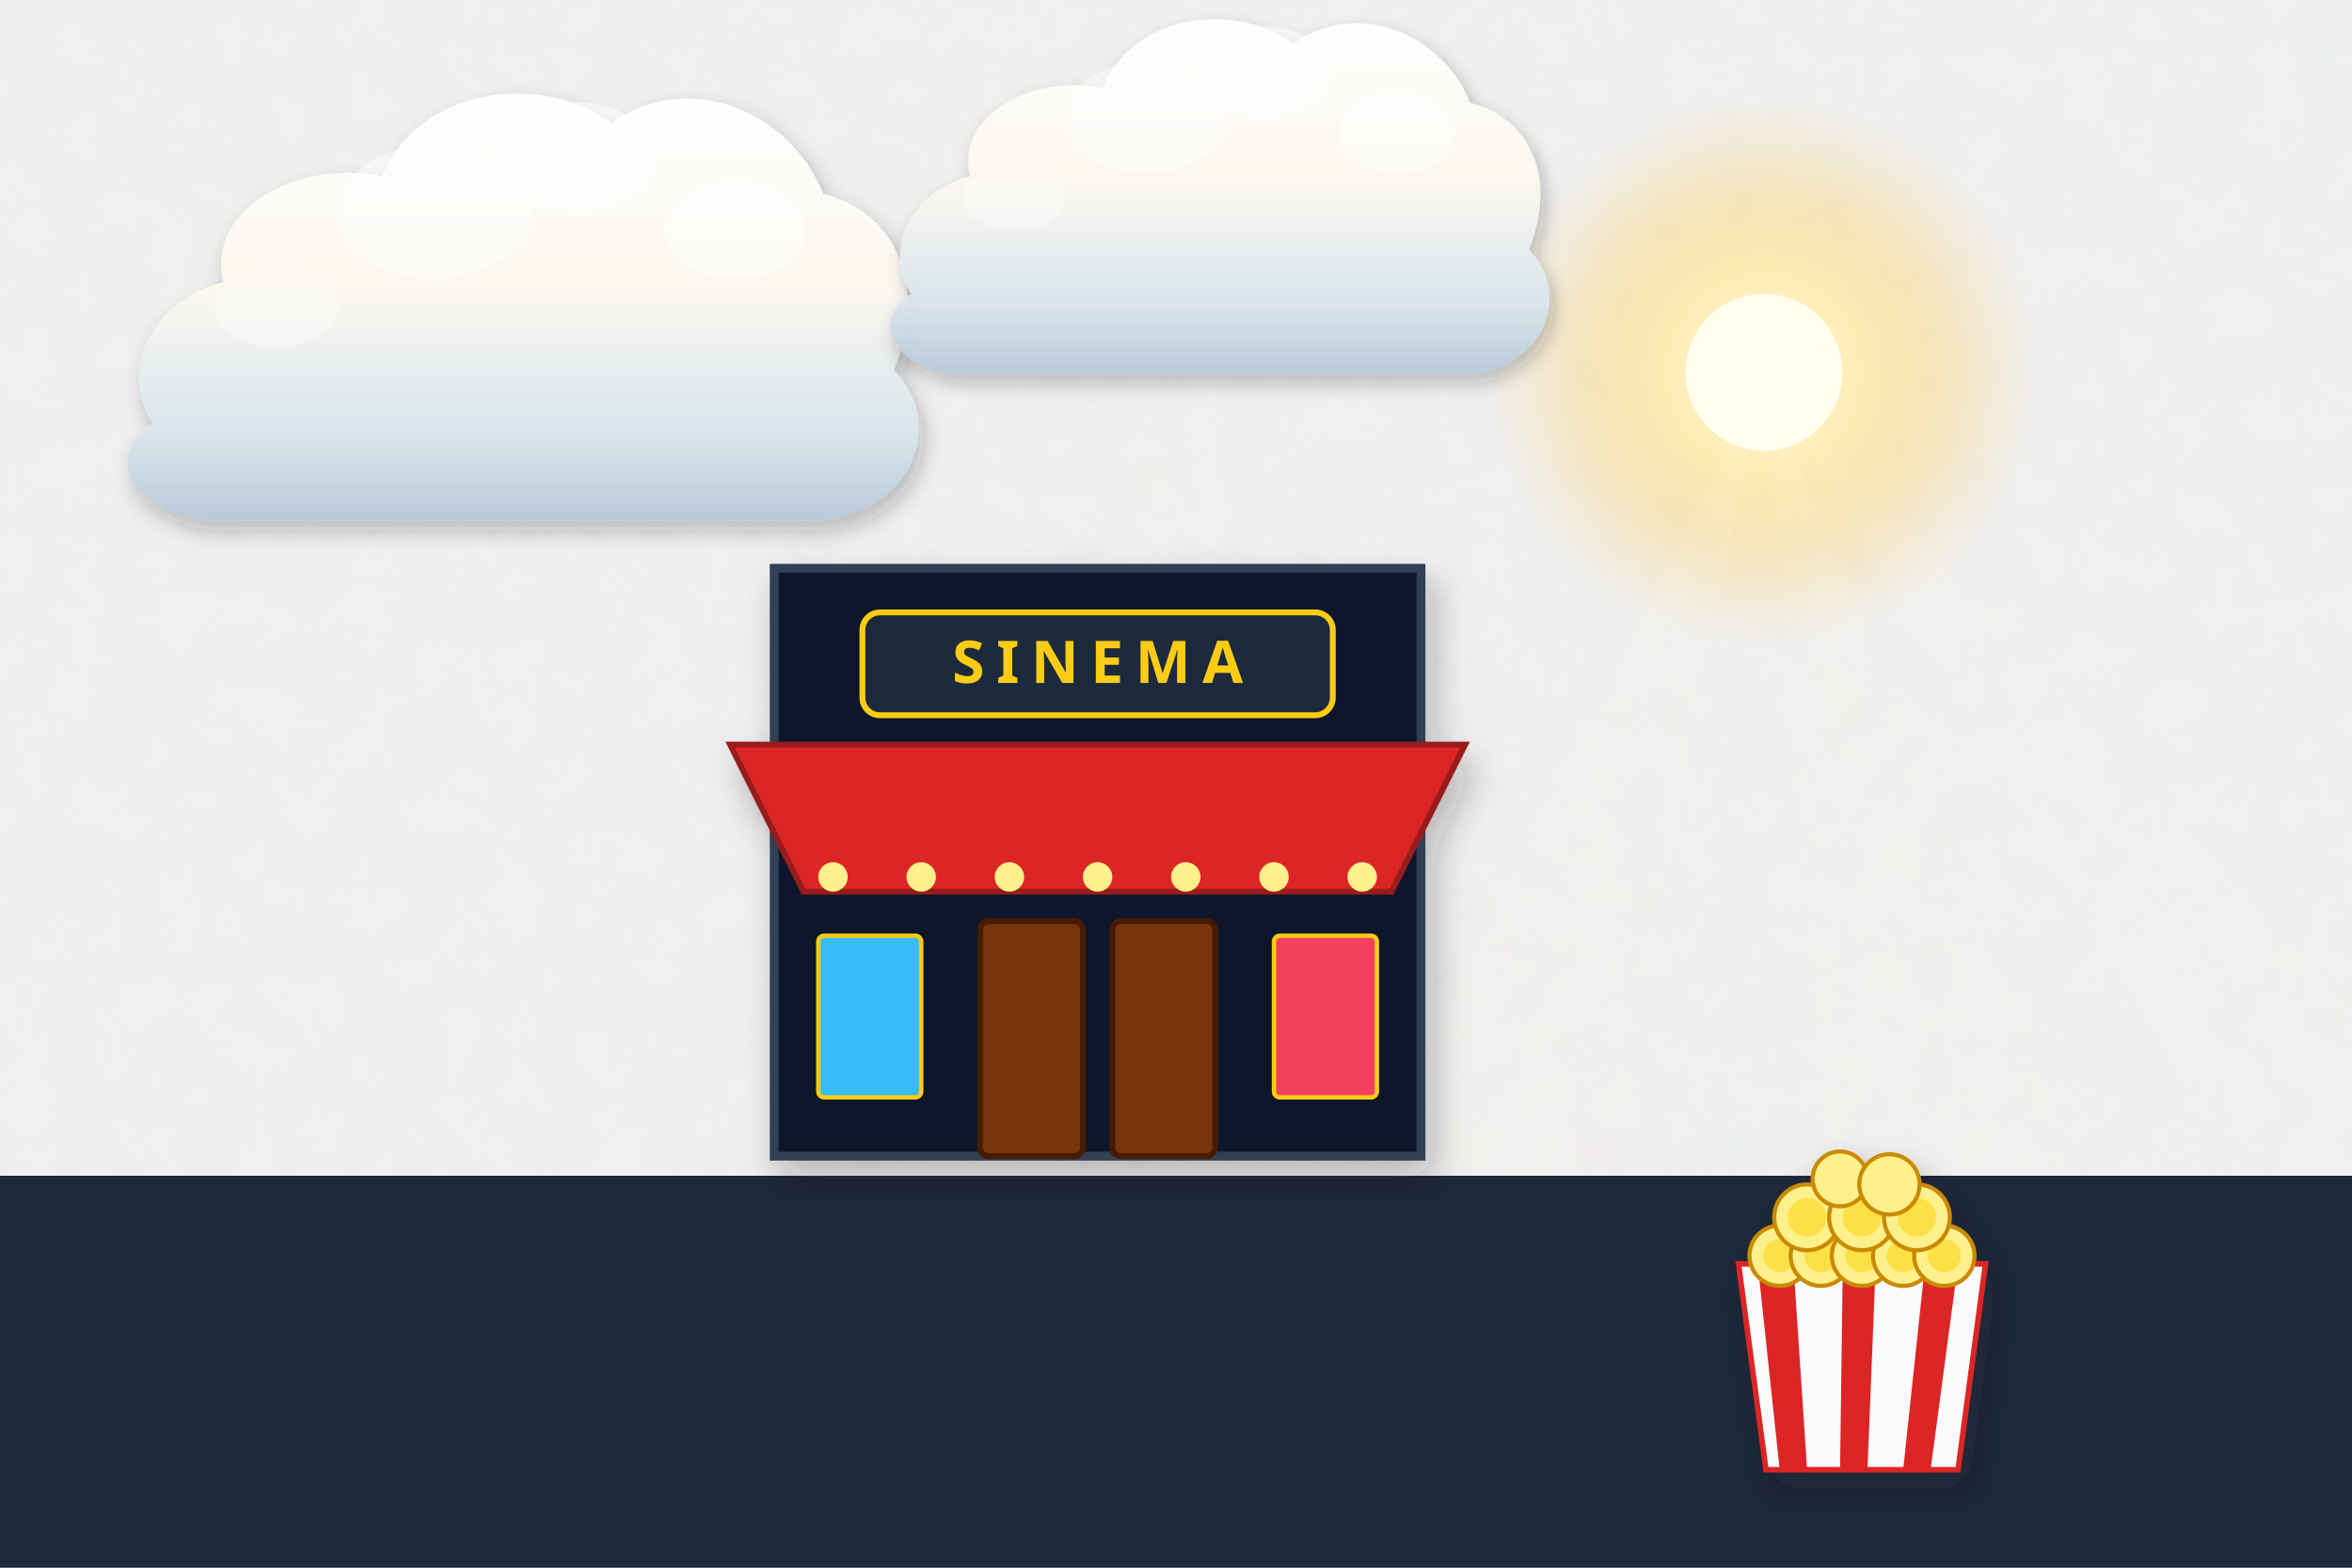
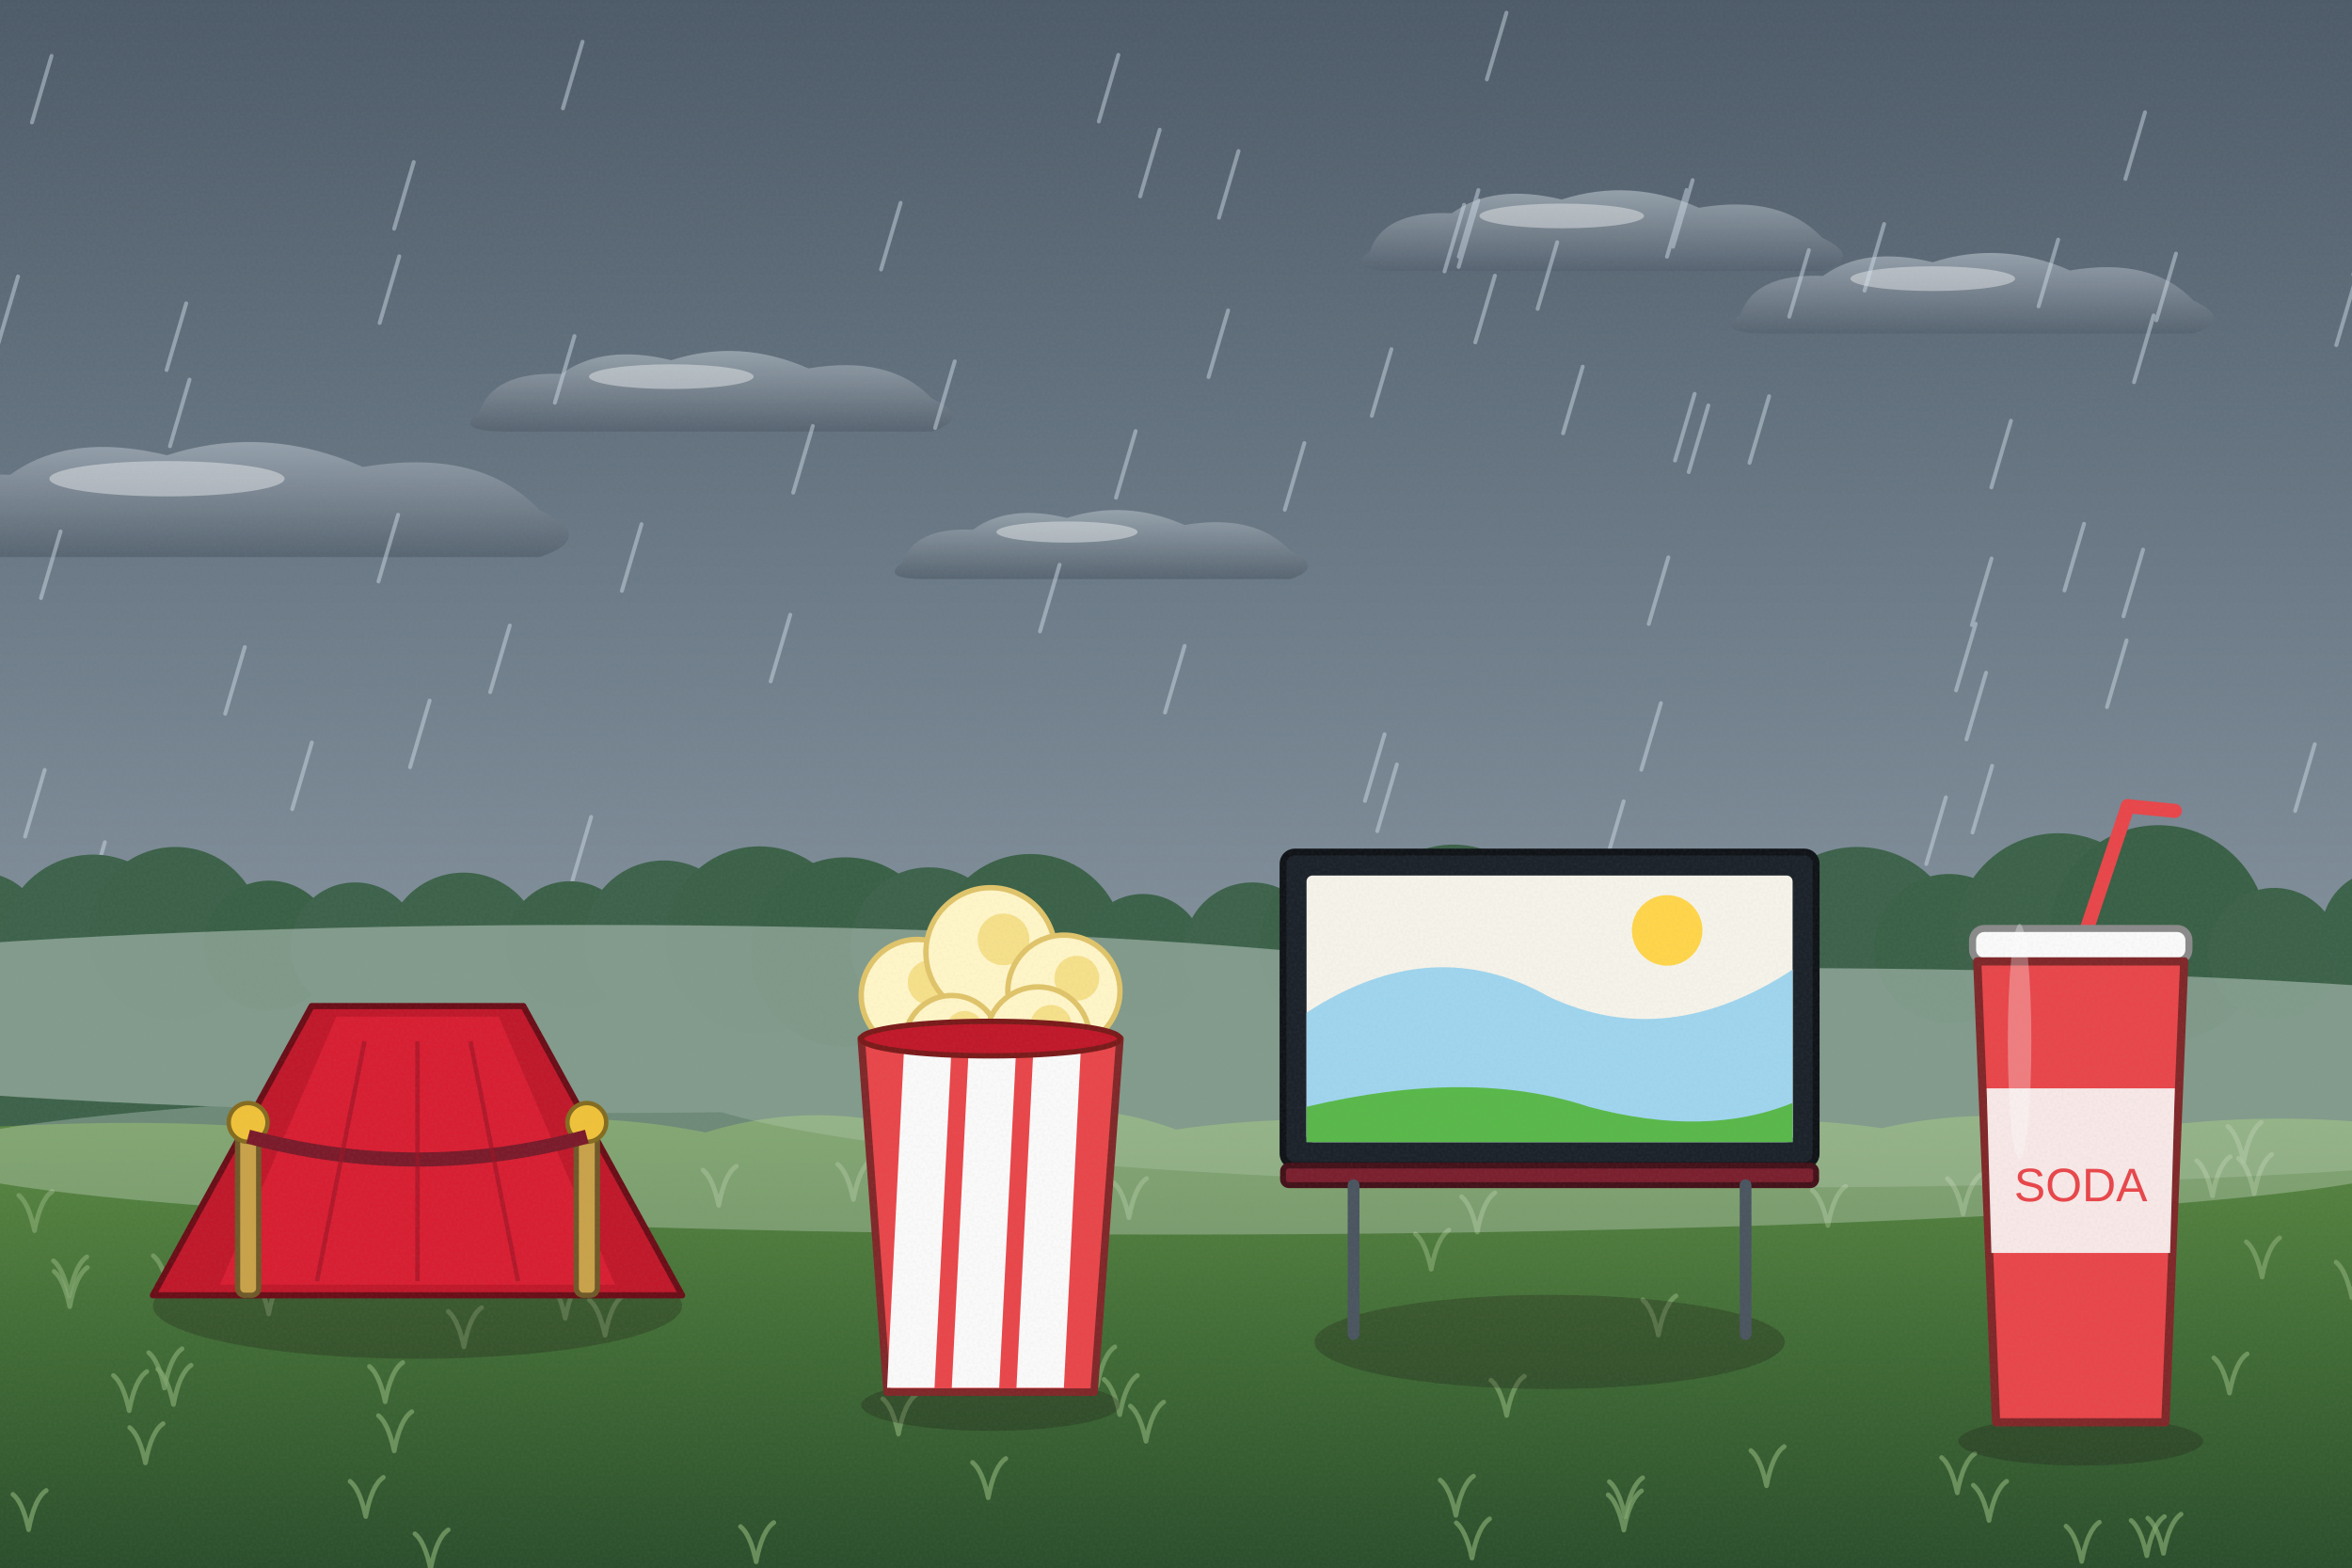
<svg xmlns="http://www.w3.org/2000/svg" viewBox="0 0 1200 800" width="1200" height="800">
  <defs>
-     <filter id="ghibliPaper" x="0%" y="0%" width="100%" height="100%">
-       <feTurbulence type="fractalNoise" baseFrequency="0.04" numOctaves="3" result="noise" seed="42" />
-       <feColorMatrix type="matrix" values="1 0 0 0 0  0 1 0 0 0  0 0 1 0 0  0 0 0 0.035 0" in="noise" result="coloredNoise" />
-       <feComposite operator="in" in2="SourceGraphic" />
+     <linearGradient id="woodTone" x1="0" y1="0" x2="1" y2="0">
+       <stop offset="0" stop-color="#a77649" />
+       <stop offset=".5" stop-color="#7d5231" />
+       <stop offset="1" stop-color="#5a381e" />
+     </linearGradient>
+     <linearGradient id="stoneTone" x1="0" y1="0" x2="0" y2="1">
+       <stop offset="0" stop-color="#c5beb3" />
+       <stop offset="1" stop-color="#7c7468" />
+     </linearGradient>
+     <filter id="softShadow" x="-20%" y="-20%" width="140%" height="140%">
+       <feDropShadow dx="2" dy="5" stdDeviation="4" flood-color="#1b1a14" flood-opacity=".25" />
    </filter>
-     <filter id="softGlow" x="-20%" y="-20%" width="140%" height="140%">
-       <feGaussianBlur stdDeviation="8" result="blur" />
-       <feComposite in="SourceGraphic" in2="blur" operator="over" />
+     <filter id="grain" x="0" y="0" width="100%" height="100%">
+       <feTurbulence type="fractalNoise" baseFrequency=".7" numOctaves="2" seed="11" />
+       <feColorMatrix type="matrix" values="0 0 0 0 .34  0 0 0 0 .34  0 0 0 0 .32  0 0 0 .22 -.07" />
    </filter>
-     <filter id="dropShadow" x="-20%" y="-20%" width="140%" height="140%">
-       <feDropShadow dx="3" dy="6" stdDeviation="6" flood-color="#141e28" flood-opacity="0.28" />
-     </filter>
-     <linearGradient id="skyDay" x1="0" y1="0" x2="0" y2="1">
-       <stop offset="0%" stop-color="#236ca7" />
-       <stop offset="35%" stop-color="#5fa3d6" />
-       <stop offset="70%" stop-color="#b8e1f2" />
-       <stop offset="100%" stop-color="#fdf3dc" />
-     </linearGradient>
-     <linearGradient id="skySunset" x1="0" y1="0" x2="0" y2="1">
-       <stop offset="0%" stop-color="#31396b" />
-       <stop offset="35%" stop-color="#73507b" />
-       <stop offset="65%" stop-color="#cb6b5c" />
-       <stop offset="85%" stop-color="#f29e5a" />
-       <stop offset="100%" stop-color="#fedaa2" />
-     </linearGradient>
-     <linearGradient id="skyDusk" x1="0" y1="0" x2="0" y2="1">
-       <stop offset="0%" stop-color="#121832" />
-       <stop offset="40%" stop-color="#262f56" />
-       <stop offset="70%" stop-color="#4e3d64" />
-       <stop offset="90%" stop-color="#915264" />
-       <stop offset="100%" stop-color="#d6846c" />
-     </linearGradient>
-     <linearGradient id="cloudBodyDay" x1="0" y1="0" x2="0" y2="1">
-       <stop offset="0%" stop-color="#ffffff" />
-       <stop offset="45%" stop-color="#fcf8f0" />
-       <stop offset="80%" stop-color="#d9e4ec" />
-       <stop offset="100%" stop-color="#b6c8d7" />
-     </linearGradient>
-     <linearGradient id="cloudBodySunset" x1="0" y1="0" x2="0" y2="1">
-       <stop offset="0%" stop-color="#fff5e6" />
-       <stop offset="40%" stop-color="#fbd0a5" />
-       <stop offset="75%" stop-color="#cf8ca0" />
-       <stop offset="100%" stop-color="#7e607c" />
-     </linearGradient>
-     <radialGradient id="sunGlowDay" cx="50%" cy="50%" r="50%">
-       <stop offset="0%" stop-color="#fffced" stop-opacity="1" />
-       <stop offset="35%" stop-color="#ffebaa" stop-opacity="0.85" />
-       <stop offset="70%" stop-color="#ffd573" stop-opacity="0.35" />
-       <stop offset="100%" stop-color="#ffd573" stop-opacity="0" />
+     <linearGradient id="skyMain" x1="0" y1="0" x2="0" y2="1">
+       <stop offset="0" stop-color="#4d5a68" />
+       <stop offset=".38" stop-color="#6c7b88" />
+       <stop offset=".72" stop-color="#8c9aa5" />
+       <stop offset="1" stop-color="#aab6bf" />
+     </linearGradient>
+     <linearGradient id="cloudG" x1="0" y1="0" x2="0" y2="1">
+       <stop offset="0" stop-color="#9aa6b0" />
+       <stop offset="1" stop-color="#566370" />
+     </linearGradient>
+     <radialGradient id="sunG">
+       <stop offset="0" stop-color="#ffffff" />
+       <stop offset=".3" stop-color="#ffffff" stop-opacity=".85" />
+       <stop offset="1" stop-color="#ffffff" stop-opacity="0" />
    </radialGradient>
-     <radialGradient id="sunGlowSunset" cx="50%" cy="50%" r="50%">
-       <stop offset="0%" stop-color="#fff8db" stop-opacity="1" />
-       <stop offset="30%" stop-color="#ffb753" stop-opacity="0.9" />
-       <stop offset="65%" stop-color="#f46e45" stop-opacity="0.4" />
-       <stop offset="100%" stop-color="#e04a43" stop-opacity="0" />
-     </radialGradient>
-     <linearGradient id="hillDistant" x1="0" y1="0" x2="0" y2="1">
-       <stop offset="0%" stop-color="#6e94a8" />
-       <stop offset="100%" stop-color="#93b9c7" />
-     </linearGradient>
-     <linearGradient id="hillMid" x1="0" y1="0" x2="0" y2="1">
-       <stop offset="0%" stop-color="#4a7c4f" />
-       <stop offset="50%" stop-color="#3c6a40" />
-       <stop offset="100%" stop-color="#2d5231" />
-     </linearGradient>
-     <linearGradient id="hillNear" x1="0" y1="0" x2="0" y2="1">
-       <stop offset="0%" stop-color="#699e4c" />
-       <stop offset="60%" stop-color="#4c7e33" />
-       <stop offset="100%" stop-color="#2f5720" />
-     </linearGradient>
-     <linearGradient id="woodTone" x1="0" y1="0" x2="0" y2="1">
-       <stop offset="0%" stop-color="#9c6d48" />
-       <stop offset="50%" stop-color="#784f30" />
-       <stop offset="100%" stop-color="#55341c" />
-     </linearGradient>
-     <linearGradient id="brassTone" x1="0" y1="0" x2="1" y2="1">
-       <stop offset="0%" stop-color="#ffe699" />
-       <stop offset="35%" stop-color="#d9a536" />
-       <stop offset="70%" stop-color="#996c14" />
-       <stop offset="100%" stop-color="#5e4007" />
-     </linearGradient>
-     <linearGradient id="stoneTone" x1="0" y1="0" x2="0" y2="1">
-       <stop offset="0%" stop-color="#c5beb3" />
-       <stop offset="60%" stop-color="#999184" />
-       <stop offset="100%" stop-color="#6c6458" />
-     </linearGradient>
-     <linearGradient id="waterTone" x1="0" y1="0" x2="0" y2="1">
-       <stop offset="0%" stop-color="#47a5be" />
-       <stop offset="50%" stop-color="#2a7796" />
-       <stop offset="100%" stop-color="#144d6a" />
+     <linearGradient id="gndG" x1="0" y1="0" x2="0" y2="1">
+       <stop offset="0" stop-color="#5e8d45" />
+       <stop offset=".5" stop-color="#3f6a35" />
+       <stop offset="1" stop-color="#27492a" />
    </linearGradient>
  </defs>
-   <rect width="1200" height="800" fill="url(#skyDusk)" filter="url(#ghibliPaper)" />
+   <rect width="1200" height="800" fill="url(#skyMain)" />
+   <g transform="translate(115.2,250.3) scale(1)" opacity="0.9">
+     <path d="M-170,20 Q-160,-10 -110,-8 Q-80,-30 -30,-18 Q20,-34 70,-12 Q130,-22 160,10 Q190,24 160,34 L-150,34 Q-190,34 -170,20 Z" fill="url(#cloudG)" />
+     <ellipse cx="-30" cy="-6" rx="60" ry="9" fill="#fff" opacity=".45" />
+   </g>
+   <g transform="translate(363.5,196.4) scale(0.7)" opacity="0.9">
+     <path d="M-170,20 Q-160,-10 -110,-8 Q-80,-30 -30,-18 Q20,-34 70,-12 Q130,-22 160,10 Q190,24 160,34 L-150,34 Q-190,34 -170,20 Z" fill="url(#cloudG)" />
+     <ellipse cx="-30" cy="-6" rx="60" ry="9" fill="#fff" opacity=".45" />
+   </g>
+   <g transform="translate(562.4,275.1) scale(0.6)" opacity="0.9">
+     <path d="M-170,20 Q-160,-10 -110,-8 Q-80,-30 -30,-18 Q20,-34 70,-12 Q130,-22 160,10 Q190,24 160,34 L-150,34 Q-190,34 -170,20 Z" fill="url(#cloudG)" />
+     <ellipse cx="-30" cy="-6" rx="60" ry="9" fill="#fff" opacity=".45" />
+   </g>
+   <g transform="translate(817.8,114.4) scale(0.7)" opacity="0.9">
+     <path d="M-170,20 Q-160,-10 -110,-8 Q-80,-30 -30,-18 Q20,-34 70,-12 Q130,-22 160,10 Q190,24 160,34 L-150,34 Q-190,34 -170,20 Z" fill="url(#cloudG)" />
+     <ellipse cx="-30" cy="-6" rx="60" ry="9" fill="#fff" opacity=".45" />
+   </g>
+   <g transform="translate(1007.1,146.4) scale(0.7)" opacity="0.9">
+     <path d="M-170,20 Q-160,-10 -110,-8 Q-80,-30 -30,-18 Q20,-34 70,-12 Q130,-22 160,10 Q190,24 160,34 L-150,34 Q-190,34 -170,20 Z" fill="url(#cloudG)" />
+     <ellipse cx="-30" cy="-6" rx="60" ry="9" fill="#fff" opacity=".45" />
+   </g>
+   <g stroke="#d5e3ee" stroke-width="2" opacity=".45" stroke-linecap="round">
+     <line x1="851.2" y1="284.4" x2="841.2" y2="318.4" />
+     <line x1="44.7" y1="661" x2="34.7" y2="695" />
+     <line x1="297.2" y1="21.3" x2="287.2" y2="55.3" />
+     <line x1="789.8" y1="660.8" x2="779.8" y2="694.8" />
+     <line x1="1008" y1="318.3" x2="998" y2="352.3" />
+     <line x1="12.3" y1="703.8" x2="2.3" y2="737.8" />
+     <line x1="591.7" y1="66.2" x2="581.7" y2="100.2" />
+     <line x1="871.6" y1="206.9" x2="861.6" y2="240.9" />
+     <line x1="579.4" y1="220" x2="569.4" y2="254" />
+     <line x1="1001.7" y1="589.4" x2="991.7" y2="623.4" />
+     <line x1="96.7" y1="193.7" x2="86.7" y2="227.7" />
+     <line x1="245.2" y1="755.2" x2="235.2" y2="789.2" />
+     <line x1="720.7" y1="638.2" x2="710.7" y2="672.2" />
+     <line x1="839" y1="625" x2="829" y2="659" />
+     <line x1="1026" y1="214.7" x2="1016" y2="248.7" />
+     <line x1="744.5" y1="474" x2="734.5" y2="508" />
+     <line x1="761.9" y1="612" x2="751.9" y2="646" />
+     <line x1="723.6" y1="557.4" x2="713.6" y2="591.4" />
+     <line x1="682.2" y1="459.8" x2="672.2" y2="493.8" />
+     <line x1="1133.7" y1="763.9" x2="1123.7" y2="797.9" />
+     <line x1="109.3" y1="660.7" x2="99.3" y2="694.7" />
+     <line x1="1140.3" y1="628.5" x2="1130.3" y2="662.5" />
+     <line x1="1181" y1="379.8" x2="1171" y2="413.8" />
+     <line x1="770.3" y1="441.5" x2="760.3" y2="475.5" />
+     <line x1="403.2" y1="313.7" x2="393.2" y2="347.7" />
+     <line x1="202" y1="664" x2="192" y2="698" />
+     <line x1="301.6" y1="416.9" x2="291.6" y2="450.9" />
+     <line x1="604.4" y1="329.6" x2="594.4" y2="363.6" />
+     <line x1="1093.4" y1="280.5" x2="1083.4" y2="314.5" />
+     <line x1="713.1" y1="774.4" x2="703.1" y2="808.4" />
+     <line x1="540.6" y1="288.2" x2="530.6" y2="322.2" />
+     <line x1="80.5" y1="484.8" x2="70.5" y2="518.8" />
+     <line x1="828.4" y1="408.9" x2="818.4" y2="442.9" />
+     <line x1="706.4" y1="374.7" x2="696.4" y2="408.7" />
+     <line x1="1210.7" y1="106.1" x2="1200.7" y2="140.1" />
+     <line x1="933" y1="476.6" x2="923" y2="510.6" />
+     <line x1="992.8" y1="406.9" x2="982.8" y2="440.9" />
+     <line x1="414.7" y1="217.4" x2="404.7" y2="251.4" />
+     <line x1="863.6" y1="91.9" x2="853.6" y2="125.9" />
+     <line x1="26.3" y1="28.5" x2="16.3" y2="62.5" />
+     <line x1="1016.4" y1="390.8" x2="1006.4" y2="424.8" />
+     <line x1="426" y1="611.2" x2="416" y2="645.2" />
+     <line x1="1060.1" y1="642.6" x2="1050.1" y2="676.6" />
+     <line x1="110.2" y1="494.8" x2="100.2" y2="528.8" />
+     <line x1="1223.5" y1="519.9" x2="1213.5" y2="553.9" />
+     <line x1="53.5" y1="429.8" x2="43.5" y2="463.8" />
+     <line x1="740.3" y1="763.5" x2="730.3" y2="797.5" />
+     <line x1="1227.8" y1="239.6" x2="1217.8" y2="273.6" />
+     <line x1="22.8" y1="392.9" x2="12.8" y2="426.9" />
+     <line x1="487.1" y1="184.4" x2="477.1" y2="218.4" />
+     <line x1="182.3" y1="511.4" x2="172.3" y2="545.4" />
+     <line x1="1110.2" y1="129.4" x2="1100.2" y2="163.4" />
+     <line x1="520.5" y1="700.2" x2="510.5" y2="734.2" />
+     <line x1="1230.2" y1="2.6" x2="1220.2" y2="36.6" />
+     <line x1="218" y1="620.3" x2="208" y2="654.3" />
+     <line x1="136.2" y1="496.2" x2="126.2" y2="530.2" />
+     <line x1="782.2" y1="616.9" x2="772.2" y2="650.9" />
+     <line x1="203.1" y1="262.7" x2="193.1" y2="296.7" />
+     <line x1="219.2" y1="357.5" x2="209.2" y2="391.5" />
+     <line x1="732.7" y1="685" x2="722.7" y2="719" />
+     <line x1="1237.5" y1="532.8" x2="1227.5" y2="566.8" />
+     <line x1="807.5" y1="187.1" x2="797.5" y2="221.1" />
+     <line x1="9.2" y1="141.1" x2="-0.8" y2="175.1" />
+     <line x1="768.6" y1="6.5" x2="758.6" y2="40.5" />
+     <line x1="881.8" y1="593.3" x2="871.8" y2="627.3" />
+     <line x1="124.9" y1="330.2" x2="114.9" y2="364.2" />
+     <line x1="291.5" y1="735.1" x2="281.5" y2="769.1" />
+     <line x1="922.9" y1="127.6" x2="912.9" y2="161.6" />
+     <line x1="754.2" y1="102.2" x2="744.2" y2="136.2" />
+     <line x1="181.2" y1="676.5" x2="171.2" y2="710.5" />
+     <line x1="30.9" y1="271.2" x2="20.9" y2="305.2" />
+     <line x1="1013.3" y1="343.3" x2="1003.3" y2="377.3" />
+     <line x1="1098.8" y1="161" x2="1088.8" y2="195" />
+     <line x1="327.3" y1="267.5" x2="317.3" y2="301.5" />
+     <line x1="1074.5" y1="698.2" x2="1064.5" y2="732.2" />
+     <line x1="961.3" y1="114.3" x2="951.3" y2="148.3" />
+     <line x1="762.7" y1="140.7" x2="752.7" y2="174.7" />
+     <line x1="16.2" y1="673" x2="6.2" y2="707" />
+     <line x1="1050.1" y1="122.3" x2="1040.1" y2="156.3" />
+     <line x1="95" y1="154.8" x2="85" y2="188.8" />
+     <line x1="754.3" y1="97" x2="744.3" y2="131" />
+     <line x1="211.1" y1="82.7" x2="201.1" y2="116.7" />
+     <line x1="379.6" y1="710" x2="369.6" y2="744" />
+     <line x1="902.6" y1="202.2" x2="892.6" y2="236.2" />
+     <line x1="252.8" y1="684.9" x2="242.8" y2="718.9" />
+     <line x1="159.1" y1="378.9" x2="149.1" y2="412.9" />
+     <line x1="631.9" y1="77.1" x2="621.9" y2="111.1" />
+     <line x1="203.7" y1="130.8" x2="193.7" y2="164.8" />
+     <line x1="459.5" y1="103.5" x2="449.5" y2="137.5" />
+     <line x1="665.5" y1="226.1" x2="655.5" y2="260.1" />
+     <line x1="1202" y1="142.1" x2="1192" y2="176.1" />
+     <line x1="300.9" y1="762.4" x2="290.9" y2="796.4" />
+     <line x1="712.7" y1="390.1" x2="702.7" y2="424.1" />
+     <line x1="747" y1="104.5" x2="737" y2="138.5" />
+     <line x1="626.6" y1="158.4" x2="616.6" y2="192.4" />
+     <line x1="582.7" y1="530.1" x2="572.7" y2="564.1" />
+     <line x1="1016.1" y1="285" x2="1006.1" y2="319" />
+     <line x1="1094.4" y1="57.3" x2="1084.4" y2="91.3" />
+     <line x1="1085" y1="326.8" x2="1075" y2="360.8" />
+     <line x1="231.5" y1="717.3" x2="221.5" y2="751.3" />
+     <line x1="1063.3" y1="267.3" x2="1053.3" y2="301.3" />
+     <line x1="860.5" y1="97" x2="850.5" y2="131" />
+     <line x1="709.9" y1="178.2" x2="699.9" y2="212.2" />
+     <line x1="570.6" y1="28" x2="560.6" y2="62" />
+     <line x1="328.9" y1="685.5" x2="318.9" y2="719.5" />
+     <line x1="170.4" y1="633.9" x2="160.4" y2="667.9" />
+     <line x1="329.5" y1="519.2" x2="319.5" y2="553.2" />
+     <line x1="1175.8" y1="569.4" x2="1165.8" y2="603.4" />
+     <line x1="794.5" y1="123.6" x2="784.5" y2="157.6" />
+     <line x1="293.1" y1="171.5" x2="283.1" y2="205.5" />
+     <line x1="367.1" y1="496.8" x2="357.1" y2="530.8" />
+     <line x1="913.2" y1="505.3" x2="903.2" y2="539.3" />
+     <line x1="232.3" y1="749" x2="222.3" y2="783" />
+     <line x1="864.6" y1="201" x2="854.6" y2="235" />
+     <line x1="884.6" y1="643.9" x2="874.6" y2="677.9" />
+     <line x1="260.1" y1="319.2" x2="250.1" y2="353.2" />
+     <line x1="847.4" y1="358.8" x2="837.4" y2="392.8" />
+     <line x1="1220.3" y1="214.2" x2="1210.3" y2="248.2" />
+     <line x1="882.4" y1="611.6" x2="872.4" y2="645.6" />
+     <line x1="660.5" y1="577.1" x2="650.5" y2="611.1" />
+   </g>
+   <rect x="-20" y="480" width="1240" height="140" fill="#3d624a" />
+   <circle cx="-10" cy="478" r="32.7" fill="#3d624a" />
+   <circle cx="47.4" cy="482.9" r="46.8" fill="#3d624b" />
+   <circle cx="89.5" cy="476.4" r="44.2" fill="#3c6149" />
+   <circle cx="137.3" cy="482.6" r="33.2" fill="#396046" />
+   <circle cx="181.2" cy="483.2" r="32.9" fill="#3d624b" />
+   <circle cx="236.5" cy="485.3" r="40" fill="#3d624a" />
+   <circle cx="290.8" cy="482.3" r="32.6" fill="#3b6148" />
+   <circle cx="338.7" cy="479.7" r="40.6" fill="#3d624b" />
+   <circle cx="387.5" cy="479.8" r="47.9" fill="#3b6148" />
+   <circle cx="431.3" cy="485.9" r="48.4" fill="#396046" />
+   <circle cx="474" cy="482.6" r="40" fill="#3d624b" />
+   <circle cx="525.7" cy="483.9" r="48.1" fill="#3b6148" />
+   <circle cx="583.2" cy="487.6" r="31.4" fill="#3b6149" />
+   <circle cx="638.9" cy="485.3" r="35" fill="#3d624b" />
+   <circle cx="690" cy="483" r="47.5" fill="#3b6148" />
+   <circle cx="741.5" cy="479.7" r="48.7" fill="#3c6249" />
+   <circle cx="794.1" cy="484.3" r="34.3" fill="#3c624a" />
+   <circle cx="849.3" cy="487.2" r="39.9" fill="#3b6148" />
+   <circle cx="896.9" cy="480.1" r="38.6" fill="#3c6149" />
+   <circle cx="947.6" cy="485.8" r="53.6" fill="#3d624b" />
+   <circle cx="994.4" cy="484.1" r="38.1" fill="#3a6147" />
+   <circle cx="1050.2" cy="477.9" r="52.7" fill="#3c6249" />
+   <circle cx="1101.3" cy="476.8" r="55.7" fill="#396046" />
+   <circle cx="1160.3" cy="486.6" r="33.5" fill="#3c6249" />
+   <circle cx="1216.6" cy="476.1" r="32.3" fill="#3c624a" />
  <g>
-     <circle cx="900" cy="190" r="140" fill="url(#sunGlowDay)" />
-     <circle cx="900" cy="190" r="40" fill="#fffded" />
-     <polygon points="900,190 600,800 780,800" fill="#fffbe6" opacity="0.08" />
-     <polygon points="900,190 950,800 1140,800" fill="#fffbe6" opacity="0.08" />
-     <polygon points="900,190 1260,800 1460,800" fill="#fffbe6" opacity="0.06" />
-   </g>
-   <g transform="translate(240, 180) scale(0.9)" opacity="0.95">
-     <path d="M-180,40        C-200,10 -180,-30 -140,-40        C-150,-80 -100,-110 -50,-100        C-30,-150 40,-160 80,-130        C120,-160 180,-140 200,-90        C240,-80 260,-40 240,10        C270,40 250,90 200,95        L-150,95        C-190,90 -210,60 -180,40 Z" fill="url(#cloudBodyDay)" filter="url(#dropShadow)" />
-     <ellipse cx="60" cy="-110" rx="45" ry="32" fill="#ffffff" opacity="0.55" />
-     <ellipse cx="-20" cy="-80" rx="55" ry="38" fill="#ffffff" opacity="0.45" />
-     <ellipse cx="150" cy="-70" rx="40" ry="28" fill="#ffffff" opacity="0.5" />
-     <ellipse cx="-110" cy="-25" rx="35" ry="22" fill="#ffffff" opacity="0.35" />
-   </g>
-   <g transform="translate(600, 120) scale(0.75)" opacity="0.95">
-     <path d="M-180,40        C-200,10 -180,-30 -140,-40        C-150,-80 -100,-110 -50,-100        C-30,-150 40,-160 80,-130        C120,-160 180,-140 200,-90        C240,-80 260,-40 240,10        C270,40 250,90 200,95        L-150,95        C-190,90 -210,60 -180,40 Z" fill="url(#cloudBodyDay)" filter="url(#dropShadow)" />
-     <ellipse cx="60" cy="-110" rx="45" ry="32" fill="#ffffff" opacity="0.55" />
-     <ellipse cx="-20" cy="-80" rx="55" ry="38" fill="#ffffff" opacity="0.45" />
-     <ellipse cx="150" cy="-70" rx="40" ry="28" fill="#ffffff" opacity="0.5" />
-     <ellipse cx="-110" cy="-25" rx="35" ry="22" fill="#ffffff" opacity="0.35" />
-   </g>
-   <path d="M-50,600 L1250,600 L1250,800 L-50,800 Z" fill="#1e293b" />
-   <g transform="translate(560, 470) scale(1.5)" filter="url(#dropShadow)">
-     <rect x="-110" y="-120" width="220" height="200" fill="#0f172a" stroke="#334155" stroke-width="3" />
-     <polygon points="-125,-60 125,-60 100,-10 -100,-10" fill="#dc2626" stroke="#991b1b" stroke-width="2" />
-     <circle cx="-90" cy="-15" r="5" fill="#fef08a" />
-     <circle cx="-60" cy="-15" r="5" fill="#fef08a" />
-     <circle cx="-30" cy="-15" r="5" fill="#fef08a" />
-     <circle cx="0" cy="-15" r="5" fill="#fef08a" />
-     <circle cx="30" cy="-15" r="5" fill="#fef08a" />
-     <circle cx="60" cy="-15" r="5" fill="#fef08a" />
-     <circle cx="90" cy="-15" r="5" fill="#fef08a" />
-     <rect x="-80" y="-105" width="160" height="35" rx="6" fill="#1e293b" stroke="#facc15" stroke-width="2" />
-     <text x="0" y="-81" font-family="sans-serif" font-weight="900" font-size="20" fill="#facc15" text-anchor="middle" letter-spacing="4">SINEMA</text>
-     <rect x="-40" y="0" width="35" height="80" rx="3" fill="#78350f" stroke="#451a03" stroke-width="2" />
-     <rect x="5" y="0" width="35" height="80" rx="3" fill="#78350f" stroke="#451a03" stroke-width="2" />
-     <rect x="-95" y="5" width="35" height="55" rx="2" fill="#38bdf8" stroke="#facc15" stroke-width="1.5" />
-     <rect x="60" y="5" width="35" height="55" rx="2" fill="#f43f5e" stroke="#facc15" stroke-width="1.5" />
-   </g>
-   <g transform="translate(950, 680) scale(1.4)" filter="url(#dropShadow)">
-     <polygon points="-35,50 35,50 45,-25 -45,-25" fill="#f8fafc" stroke="#dc2626" stroke-width="2" />
-     <polygon points="-30,50 -20,50 -25,-25 -38,-25" fill="#dc2626" />
-     <polygon points="-8,50 2,50 5,-25 -7,-25" fill="#dc2626" />
-     <polygon points="15,50 25,50 35,-25 23,-25" fill="#dc2626" />
-     <circle cx="-30" cy="-28" r="11" fill="#fef08a" stroke="#ca8a04" stroke-width="1.5" />
-     <circle cx="-30" cy="-28" r="6" fill="#fde047" />
-     <circle cx="-15" cy="-28" r="11" fill="#fef08a" stroke="#ca8a04" stroke-width="1.5" />
-     <circle cx="-15" cy="-28" r="6" fill="#fde047" />
-     <circle cx="0" cy="-28" r="11" fill="#fef08a" stroke="#ca8a04" stroke-width="1.5" />
-     <circle cx="0" cy="-28" r="6" fill="#fde047" />
-     <circle cx="15" cy="-28" r="11" fill="#fef08a" stroke="#ca8a04" stroke-width="1.5" />
-     <circle cx="15" cy="-28" r="6" fill="#fde047" />
-     <circle cx="30" cy="-28" r="11" fill="#fef08a" stroke="#ca8a04" stroke-width="1.5" />
-     <circle cx="30" cy="-28" r="6" fill="#fde047" />
-     <circle cx="-20" cy="-42" r="12" fill="#fef08a" stroke="#ca8a04" stroke-width="1.5" />
-     <circle cx="-20" cy="-42" r="7" fill="#fde047" />
-     <circle cx="0" cy="-42" r="12" fill="#fef08a" stroke="#ca8a04" stroke-width="1.5" />
-     <circle cx="0" cy="-42" r="7" fill="#fde047" />
-     <circle cx="20" cy="-42" r="12" fill="#fef08a" stroke="#ca8a04" stroke-width="1.5" />
-     <circle cx="20" cy="-42" r="7" fill="#fde047" />
-     <circle cx="-8" cy="-56" r="10" fill="#fef08a" stroke="#ca8a04" stroke-width="1.5" />
-     <circle cx="10" cy="-54" r="11" fill="#fef08a" stroke="#ca8a04" stroke-width="1.5" />
-   </g>
+     <path d="M-20,576 Q60,570.9 120,574.5 Q180,571.2 240,574.4 Q300,565.9 360,577.9 Q420,559.3 480,580 Q540,554.2 600,576.4 Q660,567.8 720,573.8 Q780,548.7 840,577.6 Q900,566.9 960,575.7 Q1020,562.2 1080,577.7 Q1140,567.8 1200,572.2 Q1260,554.3 1320,570.4 L1240,820 L-20,820 Z" fill="url(#gndG)" />
+     <path d="M126.2,621.3 q-3,-14 -8,-18 M126.2,621.3 q3,-16 9,-20" stroke="#81a66e" stroke-width="2.4" fill="none" stroke-linecap="round" opacity=".7" />
+     <path d="M1154.1,651.7 q-3,-14 -8,-18 M1154.1,651.7 q3,-16 9,-20" stroke="#81a66e" stroke-width="2.4" fill="none" stroke-linecap="round" opacity=".7" />
+     <path d="M65.9,719.9 q-3,-14 -8,-18 M65.9,719.9 q3,-16 9,-20" stroke="#81a66e" stroke-width="2.4" fill="none" stroke-linecap="round" opacity=".7" />
+     <path d="M286.6,614.3 q-3,-14 -8,-18 M286.6,614.3 q3,-16 9,-20" stroke="#81a66e" stroke-width="2.4" fill="none" stroke-linecap="round" opacity=".7" />
+     <path d="M83.9,708.3 q-3,-14 -8,-18 M83.9,708.3 q3,-16 9,-20" stroke="#81a66e" stroke-width="2.4" fill="none" stroke-linecap="round" opacity=".7" />
+     <path d="M435.4,612.1 q-3,-14 -8,-18 M435.4,612.1 q3,-16 9,-20" stroke="#81a66e" stroke-width="2.4" fill="none" stroke-linecap="round" opacity=".7" />
+     <path d="M846.1,681.3 q-3,-14 -8,-18 M846.1,681.3 q3,-16 9,-20" stroke="#81a66e" stroke-width="2.4" fill="none" stroke-linecap="round" opacity=".7" />
+     <path d="M35.6,666.8 q-3,-14 -8,-18 M35.6,666.8 q3,-16 9,-20" stroke="#81a66e" stroke-width="2.4" fill="none" stroke-linecap="round" opacity=".7" />
+     <path d="M751,795.1 q-3,-14 -8,-18 M751,795.1 q3,-16 9,-20" stroke="#81a66e" stroke-width="2.4" fill="none" stroke-linecap="round" opacity=".7" />
+     <path d="M504.2,764.3 q-3,-14 -8,-18 M504.2,764.3 q3,-16 9,-20" stroke="#81a66e" stroke-width="2.4" fill="none" stroke-linecap="round" opacity=".7" />
+     <path d="M1144.7,592.8 q-3,-14 -8,-18 M1144.7,592.8 q3,-16 9,-20" stroke="#81a66e" stroke-width="2.4" fill="none" stroke-linecap="round" opacity=".7" />
+     <path d="M576,621.4 q-3,-14 -8,-18 M576,621.4 q3,-16 9,-20" stroke="#81a66e" stroke-width="2.4" fill="none" stroke-linecap="round" opacity=".7" />
+     <path d="M1001.6,619.5 q-3,-14 -8,-18 M1001.6,619.5 q3,-16 9,-20" stroke="#81a66e" stroke-width="2.4" fill="none" stroke-linecap="round" opacity=".7" />
+     <path d="M932.6,625.4 q-3,-14 -8,-18 M932.6,625.4 q3,-16 9,-20" stroke="#81a66e" stroke-width="2.4" fill="none" stroke-linecap="round" opacity=".7" />
+     <path d="M88.5,716.7 q-3,-14 -8,-18 M88.5,716.7 q3,-16 9,-20" stroke="#81a66e" stroke-width="2.4" fill="none" stroke-linecap="round" opacity=".7" />
+     <path d="M385.8,797 q-3,-14 -8,-18 M385.8,797 q3,-16 9,-20" stroke="#81a66e" stroke-width="2.4" fill="none" stroke-linecap="round" opacity=".7" />
+     <path d="M1199.9,662.1 q-3,-14 -8,-18 M1199.9,662.1 q3,-16 9,-20" stroke="#81a66e" stroke-width="2.4" fill="none" stroke-linecap="round" opacity=".7" />
+     <path d="M1030.1,670.1 q-3,-14 -8,-18 M1030.1,670.1 q3,-16 9,-20" stroke="#81a66e" stroke-width="2.4" fill="none" stroke-linecap="round" opacity=".7" />
+     <path d="M730.2,647.7 q-3,-14 -8,-18 M730.2,647.7 q3,-16 9,-20" stroke="#81a66e" stroke-width="2.4" fill="none" stroke-linecap="round" opacity=".7" />
+     <path d="M742.8,773.3 q-3,-14 -8,-18 M742.8,773.3 q3,-16 9,-20" stroke="#81a66e" stroke-width="2.4" fill="none" stroke-linecap="round" opacity=".7" />
+     <path d="M1062.1,796.8 q-3,-14 -8,-18 M1062.1,796.8 q3,-16 9,-20" stroke="#81a66e" stroke-width="2.4" fill="none" stroke-linecap="round" opacity=".7" />
+     <path d="M366.7,615.1 q-3,-14 -8,-18 M366.7,615.1 q3,-16 9,-20" stroke="#81a66e" stroke-width="2.4" fill="none" stroke-linecap="round" opacity=".7" />
+     <path d="M1103.8,792.7 q-3,-14 -8,-18 M1103.8,792.7 q3,-16 9,-20" stroke="#81a66e" stroke-width="2.4" fill="none" stroke-linecap="round" opacity=".7" />
+     <path d="M584.7,735.5 q-3,-14 -8,-18 M584.7,735.5 q3,-16 9,-20" stroke="#81a66e" stroke-width="2.4" fill="none" stroke-linecap="round" opacity=".7" />
+     <path d="M1150.1,609.1 q-3,-14 -8,-18 M1150.1,609.1 q3,-16 9,-20" stroke="#81a66e" stroke-width="2.4" fill="none" stroke-linecap="round" opacity=".7" />
+     <path d="M829.1,774.1 q-3,-14 -8,-18 M829.1,774.1 q3,-16 9,-20" stroke="#81a66e" stroke-width="2.4" fill="none" stroke-linecap="round" opacity=".7" />
+     <path d="M236.7,687.3 q-3,-14 -8,-18 M236.7,687.3 q3,-16 9,-20" stroke="#81a66e" stroke-width="2.4" fill="none" stroke-linecap="round" opacity=".7" />
+     <path d="M1049.4,701.9 q-3,-14 -8,-18 M1049.4,701.9 q3,-16 9,-20" stroke="#81a66e" stroke-width="2.4" fill="none" stroke-linecap="round" opacity=".7" />
+     <path d="M219.7,800.7 q-3,-14 -8,-18 M219.7,800.7 q3,-16 9,-20" stroke="#81a66e" stroke-width="2.4" fill="none" stroke-linecap="round" opacity=".7" />
+     <path d="M14.6,780.6 q-3,-14 -8,-18 M14.6,780.6 q3,-16 9,-20" stroke="#81a66e" stroke-width="2.4" fill="none" stroke-linecap="round" opacity=".7" />
+     <path d="M201.1,740.4 q-3,-14 -8,-18 M201.1,740.4 q3,-16 9,-20" stroke="#81a66e" stroke-width="2.4" fill="none" stroke-linecap="round" opacity=".7" />
+     <path d="M1095.3,793.9 q-3,-14 -8,-18 M1095.3,793.9 q3,-16 9,-20" stroke="#81a66e" stroke-width="2.4" fill="none" stroke-linecap="round" opacity=".7" />
+     <path d="M477.1,604.7 q-3,-14 -8,-18 M477.1,604.7 q3,-16 9,-20" stroke="#81a66e" stroke-width="2.4" fill="none" stroke-linecap="round" opacity=".7" />
+     <path d="M795.6,602.7 q-3,-14 -8,-18 M795.6,602.7 q3,-16 9,-20" stroke="#81a66e" stroke-width="2.4" fill="none" stroke-linecap="round" opacity=".7" />
+     <path d="M828.5,780.8 q-3,-14 -8,-18 M828.5,780.8 q3,-16 9,-20" stroke="#81a66e" stroke-width="2.4" fill="none" stroke-linecap="round" opacity=".7" />
+     <path d="M559.8,707.3 q-3,-14 -8,-18 M559.8,707.3 q3,-16 9,-20" stroke="#81a66e" stroke-width="2.4" fill="none" stroke-linecap="round" opacity=".7" />
+     <path d="M153.8,608.5 q-3,-14 -8,-18 M153.8,608.5 q3,-16 9,-20" stroke="#81a66e" stroke-width="2.4" fill="none" stroke-linecap="round" opacity=".7" />
+     <path d="M196.5,715.3 q-3,-14 -8,-18 M196.5,715.3 q3,-16 9,-20" stroke="#81a66e" stroke-width="2.4" fill="none" stroke-linecap="round" opacity=".7" />
+     <path d="M308.7,681.4 q-3,-14 -8,-18 M308.7,681.4 q3,-16 9,-20" stroke="#81a66e" stroke-width="2.4" fill="none" stroke-linecap="round" opacity=".7" />
+     <path d="M768.7,722.3 q-3,-14 -8,-18 M768.7,722.3 q3,-16 9,-20" stroke="#81a66e" stroke-width="2.4" fill="none" stroke-linecap="round" opacity=".7" />
+     <path d="M137.1,670.5 q-3,-14 -8,-18 M137.1,670.5 q3,-16 9,-20" stroke="#81a66e" stroke-width="2.4" fill="none" stroke-linecap="round" opacity=".7" />
+     <path d="M74.2,746.5 q-3,-14 -8,-18 M74.2,746.5 q3,-16 9,-20" stroke="#81a66e" stroke-width="2.4" fill="none" stroke-linecap="round" opacity=".7" />
+     <path d="M998.6,761.8 q-3,-14 -8,-18 M998.6,761.8 q3,-16 9,-20" stroke="#81a66e" stroke-width="2.4" fill="none" stroke-linecap="round" opacity=".7" />
+     <path d="M17.6,628 q-3,-14 -8,-18 M17.6,628 q3,-16 9,-20" stroke="#81a66e" stroke-width="2.4" fill="none" stroke-linecap="round" opacity=".7" />
+     <path d="M1014.8,775.9 q-3,-14 -8,-18 M1014.8,775.9 q3,-16 9,-20" stroke="#81a66e" stroke-width="2.4" fill="none" stroke-linecap="round" opacity=".7" />
+     <path d="M510.5,685.1 q-3,-14 -8,-18 M510.5,685.1 q3,-16 9,-20" stroke="#81a66e" stroke-width="2.4" fill="none" stroke-linecap="round" opacity=".7" />
+     <path d="M288.4,672.7 q-3,-14 -8,-18 M288.4,672.7 q3,-16 9,-20" stroke="#81a66e" stroke-width="2.4" fill="none" stroke-linecap="round" opacity=".7" />
+     <path d="M1128.8,610.3 q-3,-14 -8,-18 M1128.8,610.3 q3,-16 9,-20" stroke="#81a66e" stroke-width="2.4" fill="none" stroke-linecap="round" opacity=".7" />
+     <path d="M753.7,628.7 q-3,-14 -8,-18 M753.7,628.7 q3,-16 9,-20" stroke="#81a66e" stroke-width="2.4" fill="none" stroke-linecap="round" opacity=".7" />
+     <path d="M1137.5,710.9 q-3,-14 -8,-18 M1137.5,710.9 q3,-16 9,-20" stroke="#81a66e" stroke-width="2.4" fill="none" stroke-linecap="round" opacity=".7" />
+     <path d="M458.4,731.8 q-3,-14 -8,-18 M458.4,731.8 q3,-16 9,-20" stroke="#81a66e" stroke-width="2.4" fill="none" stroke-linecap="round" opacity=".7" />
+     <path d="M86.2,658.8 q-3,-14 -8,-18 M86.2,658.8 q3,-16 9,-20" stroke="#81a66e" stroke-width="2.4" fill="none" stroke-linecap="round" opacity=".7" />
+     <path d="M186.6,773.9 q-3,-14 -8,-18 M186.6,773.9 q3,-16 9,-20" stroke="#81a66e" stroke-width="2.4" fill="none" stroke-linecap="round" opacity=".7" />
+     <path d="M571.3,721.9 q-3,-14 -8,-18 M571.3,721.9 q3,-16 9,-20" stroke="#81a66e" stroke-width="2.4" fill="none" stroke-linecap="round" opacity=".7" />
+     <path d="M901.3,758.2 q-3,-14 -8,-18 M901.3,758.2 q3,-16 9,-20" stroke="#81a66e" stroke-width="2.4" fill="none" stroke-linecap="round" opacity=".7" />
+     <path d="M35.3,661.4 q-3,-14 -8,-18 M35.3,661.4 q3,-16 9,-20" stroke="#81a66e" stroke-width="2.4" fill="none" stroke-linecap="round" opacity=".7" />
+   </g>
+   <g fill="#f2f6f6" opacity=".38">
+     <ellipse cx="300" cy="520" rx="520" ry="48" />
+     <ellipse cx="900" cy="550" rx="560" ry="56" />
+     <ellipse cx="600" cy="590" rx="640" ry="40" opacity=".7" />
+   </g>
+   <g transform="translate(213,666.4) scale(0.9)">
+     <ellipse cx="0" cy="0" rx="150" ry="30" fill="#1b1a14" opacity="0.28" />
+     <path d="M-60,-170 L60,-170 L150,-6 L-150,-6 Z" fill="#c0182a" stroke="#6a0d17" stroke-width="3.5" stroke-linejoin="round" stroke-linecap="round" />
+     <path d="M-46,-164 L46,-164 L112,-12 L-112,-12 Z" fill="#d81e32" stroke="#77111c" stroke-width="0" stroke-linejoin="round" stroke-linecap="round" />
+     <rect x="-102" y="-100" width="12" height="94" rx="4" fill="#c9a24a" stroke="#6f5929" stroke-width="3" />
+     <ellipse cx="-96" cy="-104" rx="11" ry="11" fill="#f0c23a" stroke="#846b20" stroke-width="2.5" />
+     <rect x="90" y="-100" width="12" height="94" rx="4" fill="#c9a24a" stroke="#6f5929" stroke-width="3" />
+     <ellipse cx="96" cy="-104" rx="11" ry="11" fill="#f0c23a" stroke="#846b20" stroke-width="2.5" />
+     <path d="M-96,-96 Q0,-70 96,-96" stroke="#7a1a2a" stroke-width="8" fill="none" />
+     <path d="M-30,-150 L-57,-14" stroke="#9a1424" stroke-width="2.5" opacity=".6" />
+     <path d="M0,-150 L0,-14" stroke="#9a1424" stroke-width="2.5" opacity=".6" />
+     <path d="M30,-150 L57,-14" stroke="#9a1424" stroke-width="2.5" opacity=".6" />
+   </g>
+   <g transform="translate(790.6,684.8) scale(1)">
+     <ellipse cx="0" cy="0" rx="120" ry="24" fill="#1b1a14" opacity="0.28" />
+     <rect x="-136" y="-250" width="272" height="160" rx="6" fill="#1c222a" stroke="#0f1317" stroke-width="3.5" />
+     <rect x="-124" y="-238" width="248" height="136" rx="3" fill="#f6f3ea" stroke="#878681" stroke-width="0" />
+     <path d="M-124,-168 Q-60,-210 0,-176 Q60,-148 124,-190 L124,-102 L-124,-102 Z" fill="#9fd5ee" />
+     <circle cx="60" cy="-210" r="18" fill="#ffd54a" />
+     <path d="M-124,-120 Q-40,-140 20,-120 Q80,-104 124,-122 L124,-102 L-124,-102 Z" fill="#59b84a" />
+     <rect x="-136" y="-90" width="272" height="10" rx="3" fill="#7a1f2e" stroke="#431119" stroke-width="3" />
+     <line x1="-100" y1="-80" x2="-100" y2="-4" stroke="#4a5560" stroke-width="6" stroke-linecap="round" />
+     <line x1="100" y1="-80" x2="100" y2="-4" stroke="#4a5560" stroke-width="6" stroke-linecap="round" />
+   </g>
+   <g transform="translate(505.4,717) scale(1.1)">
+     <ellipse cx="0" cy="0" rx="60" ry="12" fill="#1b1a14" opacity="0.28" />
+     <circle cx="-34" cy="-190" r="26" fill="#fff6c8" stroke="#e0c46a" stroke-width="2.5" />
+     <circle cx="-28" cy="-196" r="10.4" fill="#f6e08a" />
+     <circle cx="0" cy="-210" r="30" fill="#fff6c8" stroke="#e0c46a" stroke-width="2.5" />
+     <circle cx="6" cy="-216" r="12" fill="#f6e08a" />
+     <circle cx="34" cy="-192" r="26" fill="#fff6c8" stroke="#e0c46a" stroke-width="2.5" />
+     <circle cx="40" cy="-198" r="10.4" fill="#f6e08a" />
+     <circle cx="-18" cy="-168" r="22" fill="#fff6c8" stroke="#e0c46a" stroke-width="2.5" />
+     <circle cx="-12" cy="-174" r="8.8" fill="#f6e08a" />
+     <circle cx="22" cy="-170" r="24" fill="#fff6c8" stroke="#e0c46a" stroke-width="2.5" />
+     <circle cx="28" cy="-176" r="9.6" fill="#f6e08a" />
+     <path d="M-60,-170 L60,-170 L48,-6 L-48,-6 Z" fill="#e8464a" stroke="#802729" stroke-width="3.5" stroke-linejoin="round" stroke-linecap="round" />
+     <polygon points="-40,-168 -18,-168 -26,-8 -48,-8" fill="#fafafa" />
+     <polygon points="-10,-168 12,-168 4,-8 -18,-8" fill="#fafafa" />
+     <polygon points="20,-168 42,-168 34,-8 12,-8" fill="#fafafa" />
+     <ellipse cx="0" cy="-170" rx="60" ry="8" fill="#c0182a" stroke="#7a1a1a" stroke-width="2.5" />
+   </g>
+   <g transform="translate(1061.6,735.4) scale(1.2)">
+     <ellipse cx="0" cy="0" rx="52" ry="10.4" fill="#1b1a14" opacity="0.28" />
+     <line x1="0" y1="-210" x2="20" y2="-270" stroke="#e8464a" stroke-width="6" stroke-linecap="round" />
+     <line x1="20" y1="-270" x2="40" y2="-268" stroke="#e8464a" stroke-width="6" stroke-linecap="round" />
+     <rect x="-46" y="-218" width="92" height="14" rx="5" fill="#fafafa" stroke="#8a8a8a" stroke-width="3" />
+     <path d="M-44,-204 L44,-204 L36,-8 L-36,-8 Z" fill="#e8464a" stroke="#802729" stroke-width="3.5" stroke-linejoin="round" stroke-linecap="round" />
+     <path d="M-40,-150 L40,-150 L38,-80 L-38,-80 Z" fill="#fafafa" opacity=".9" />
+     <text x="0" y="-102" text-anchor="middle" font-family="Arial Black,Arial" font-size="20" fill="#e8464a">SODA</text>
+     <ellipse cx="-26" cy="-170" rx="5" ry="50" fill="#ffffff" opacity="0.3" />
+   </g>
+   <rect x="-1" y="0" width="1202" height="800" filter="url(#grain)" opacity=".55" />
</svg>
